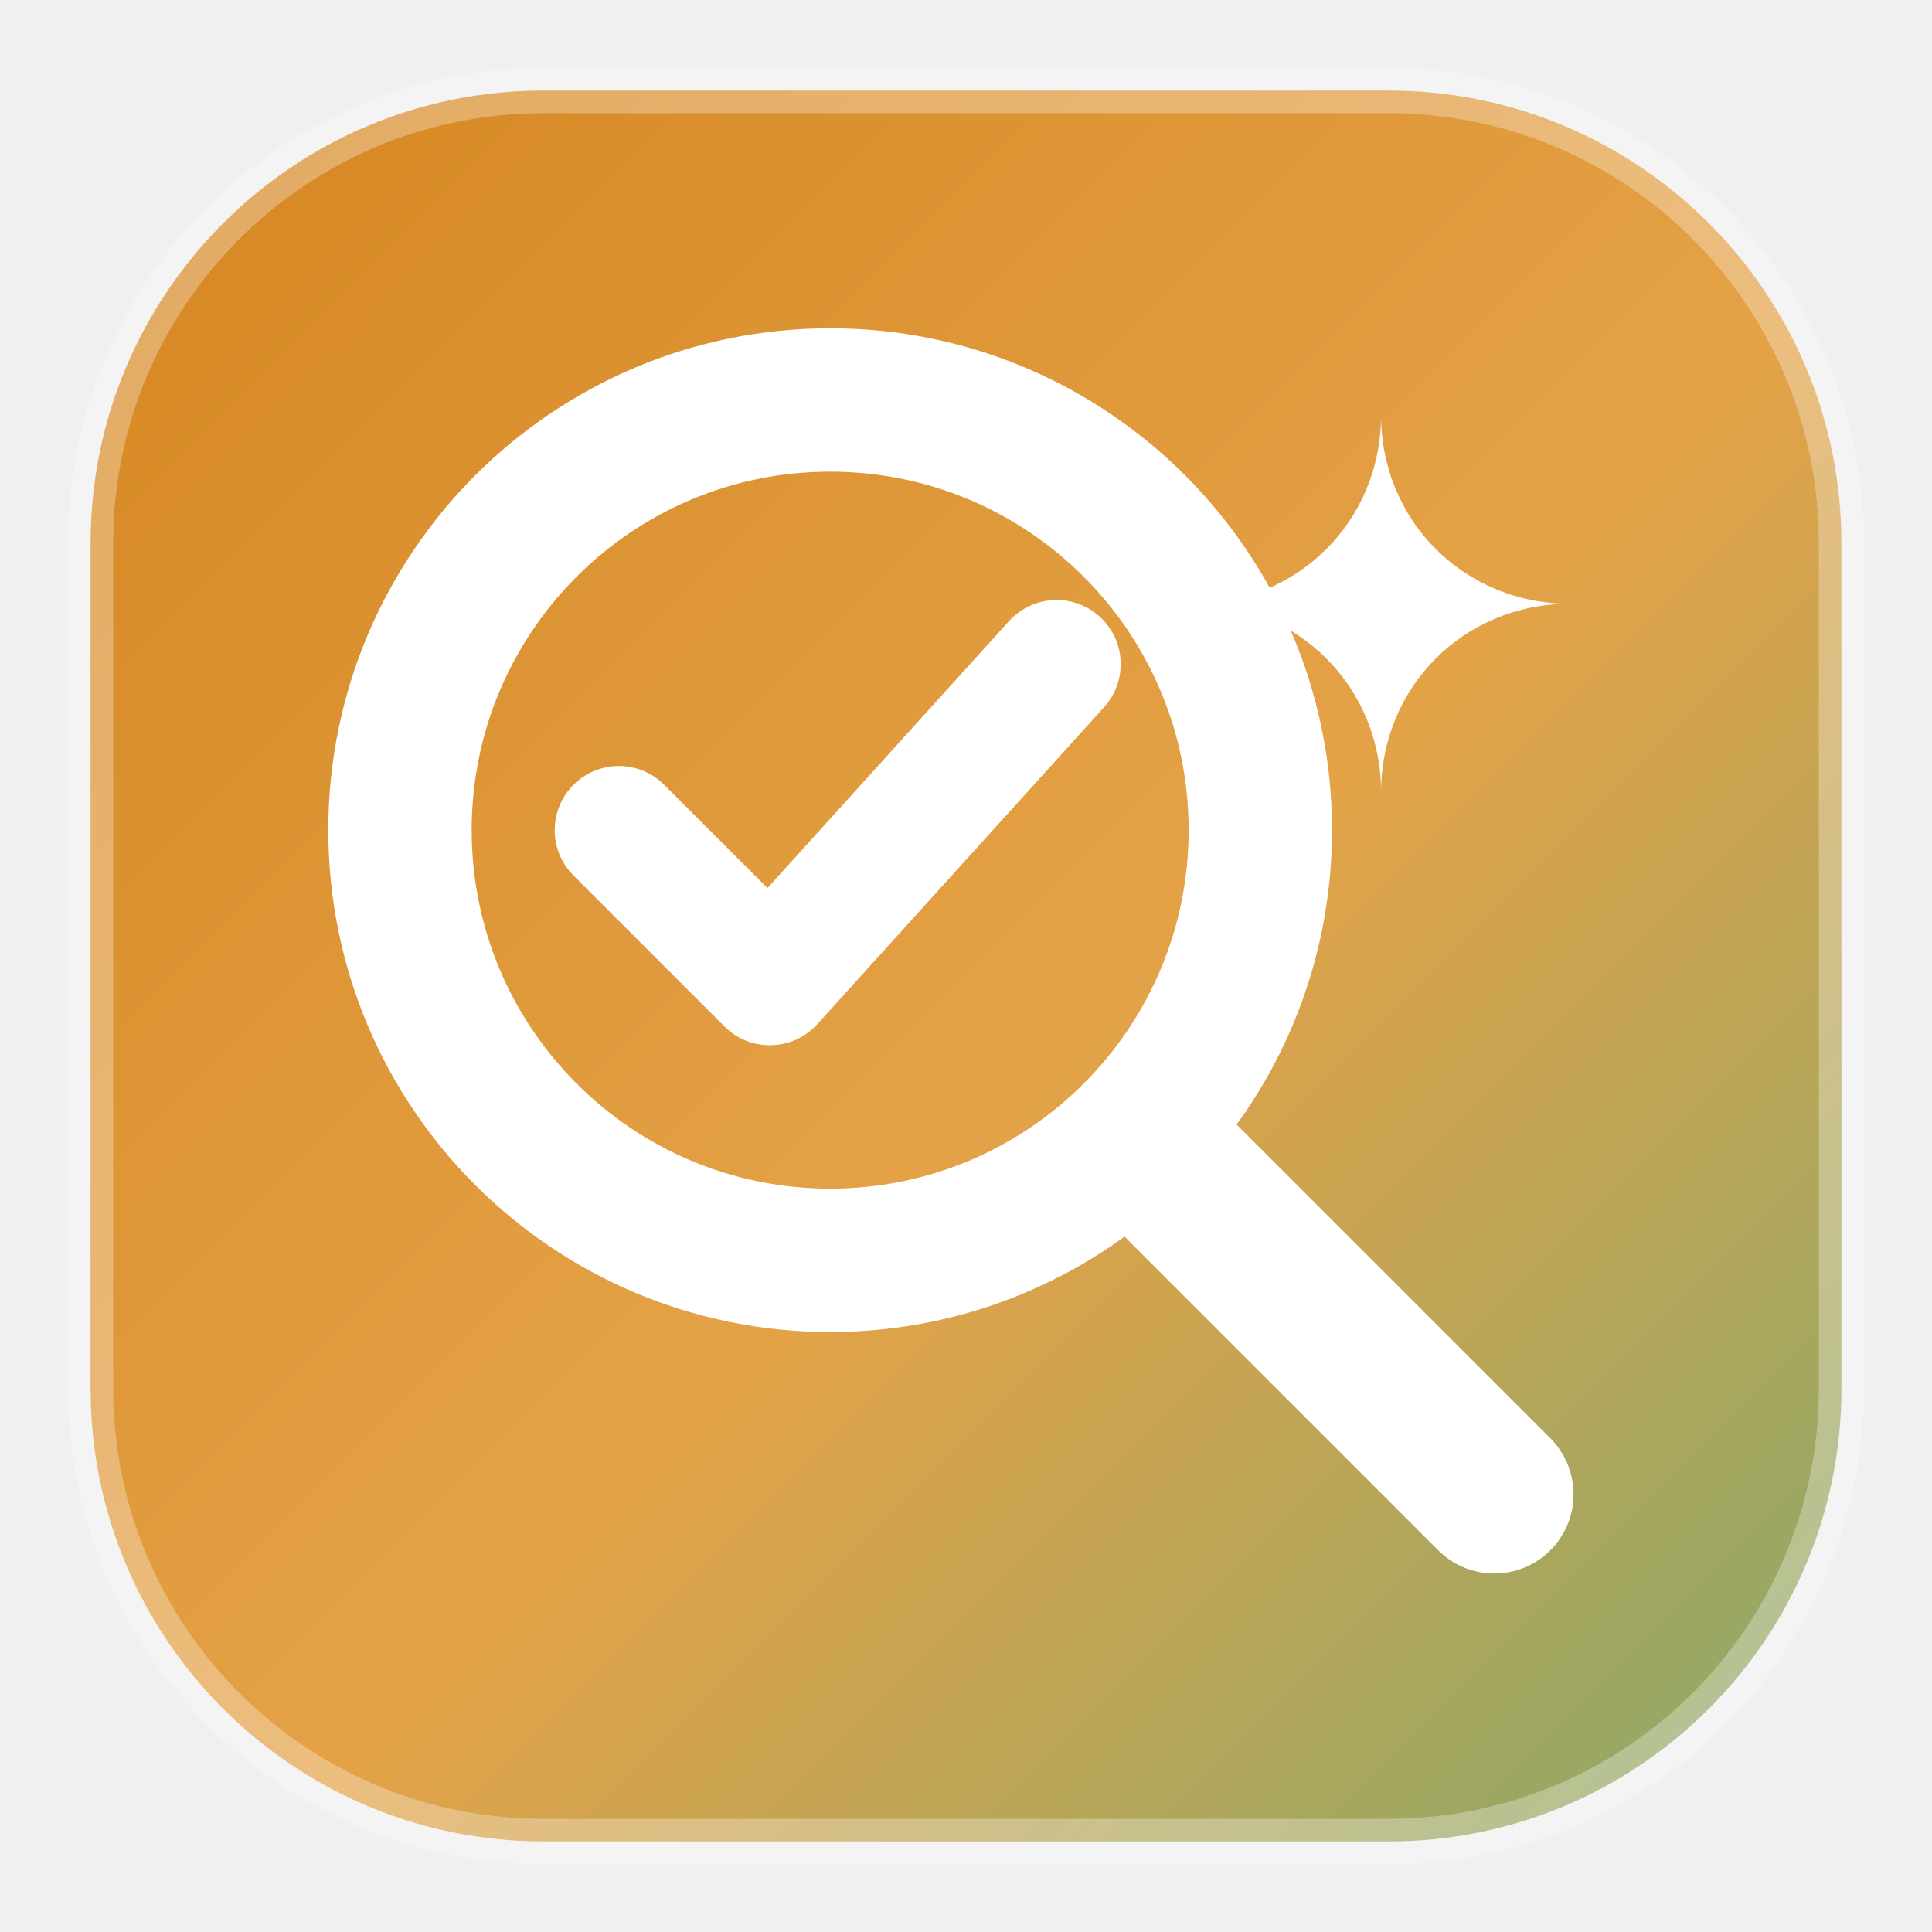
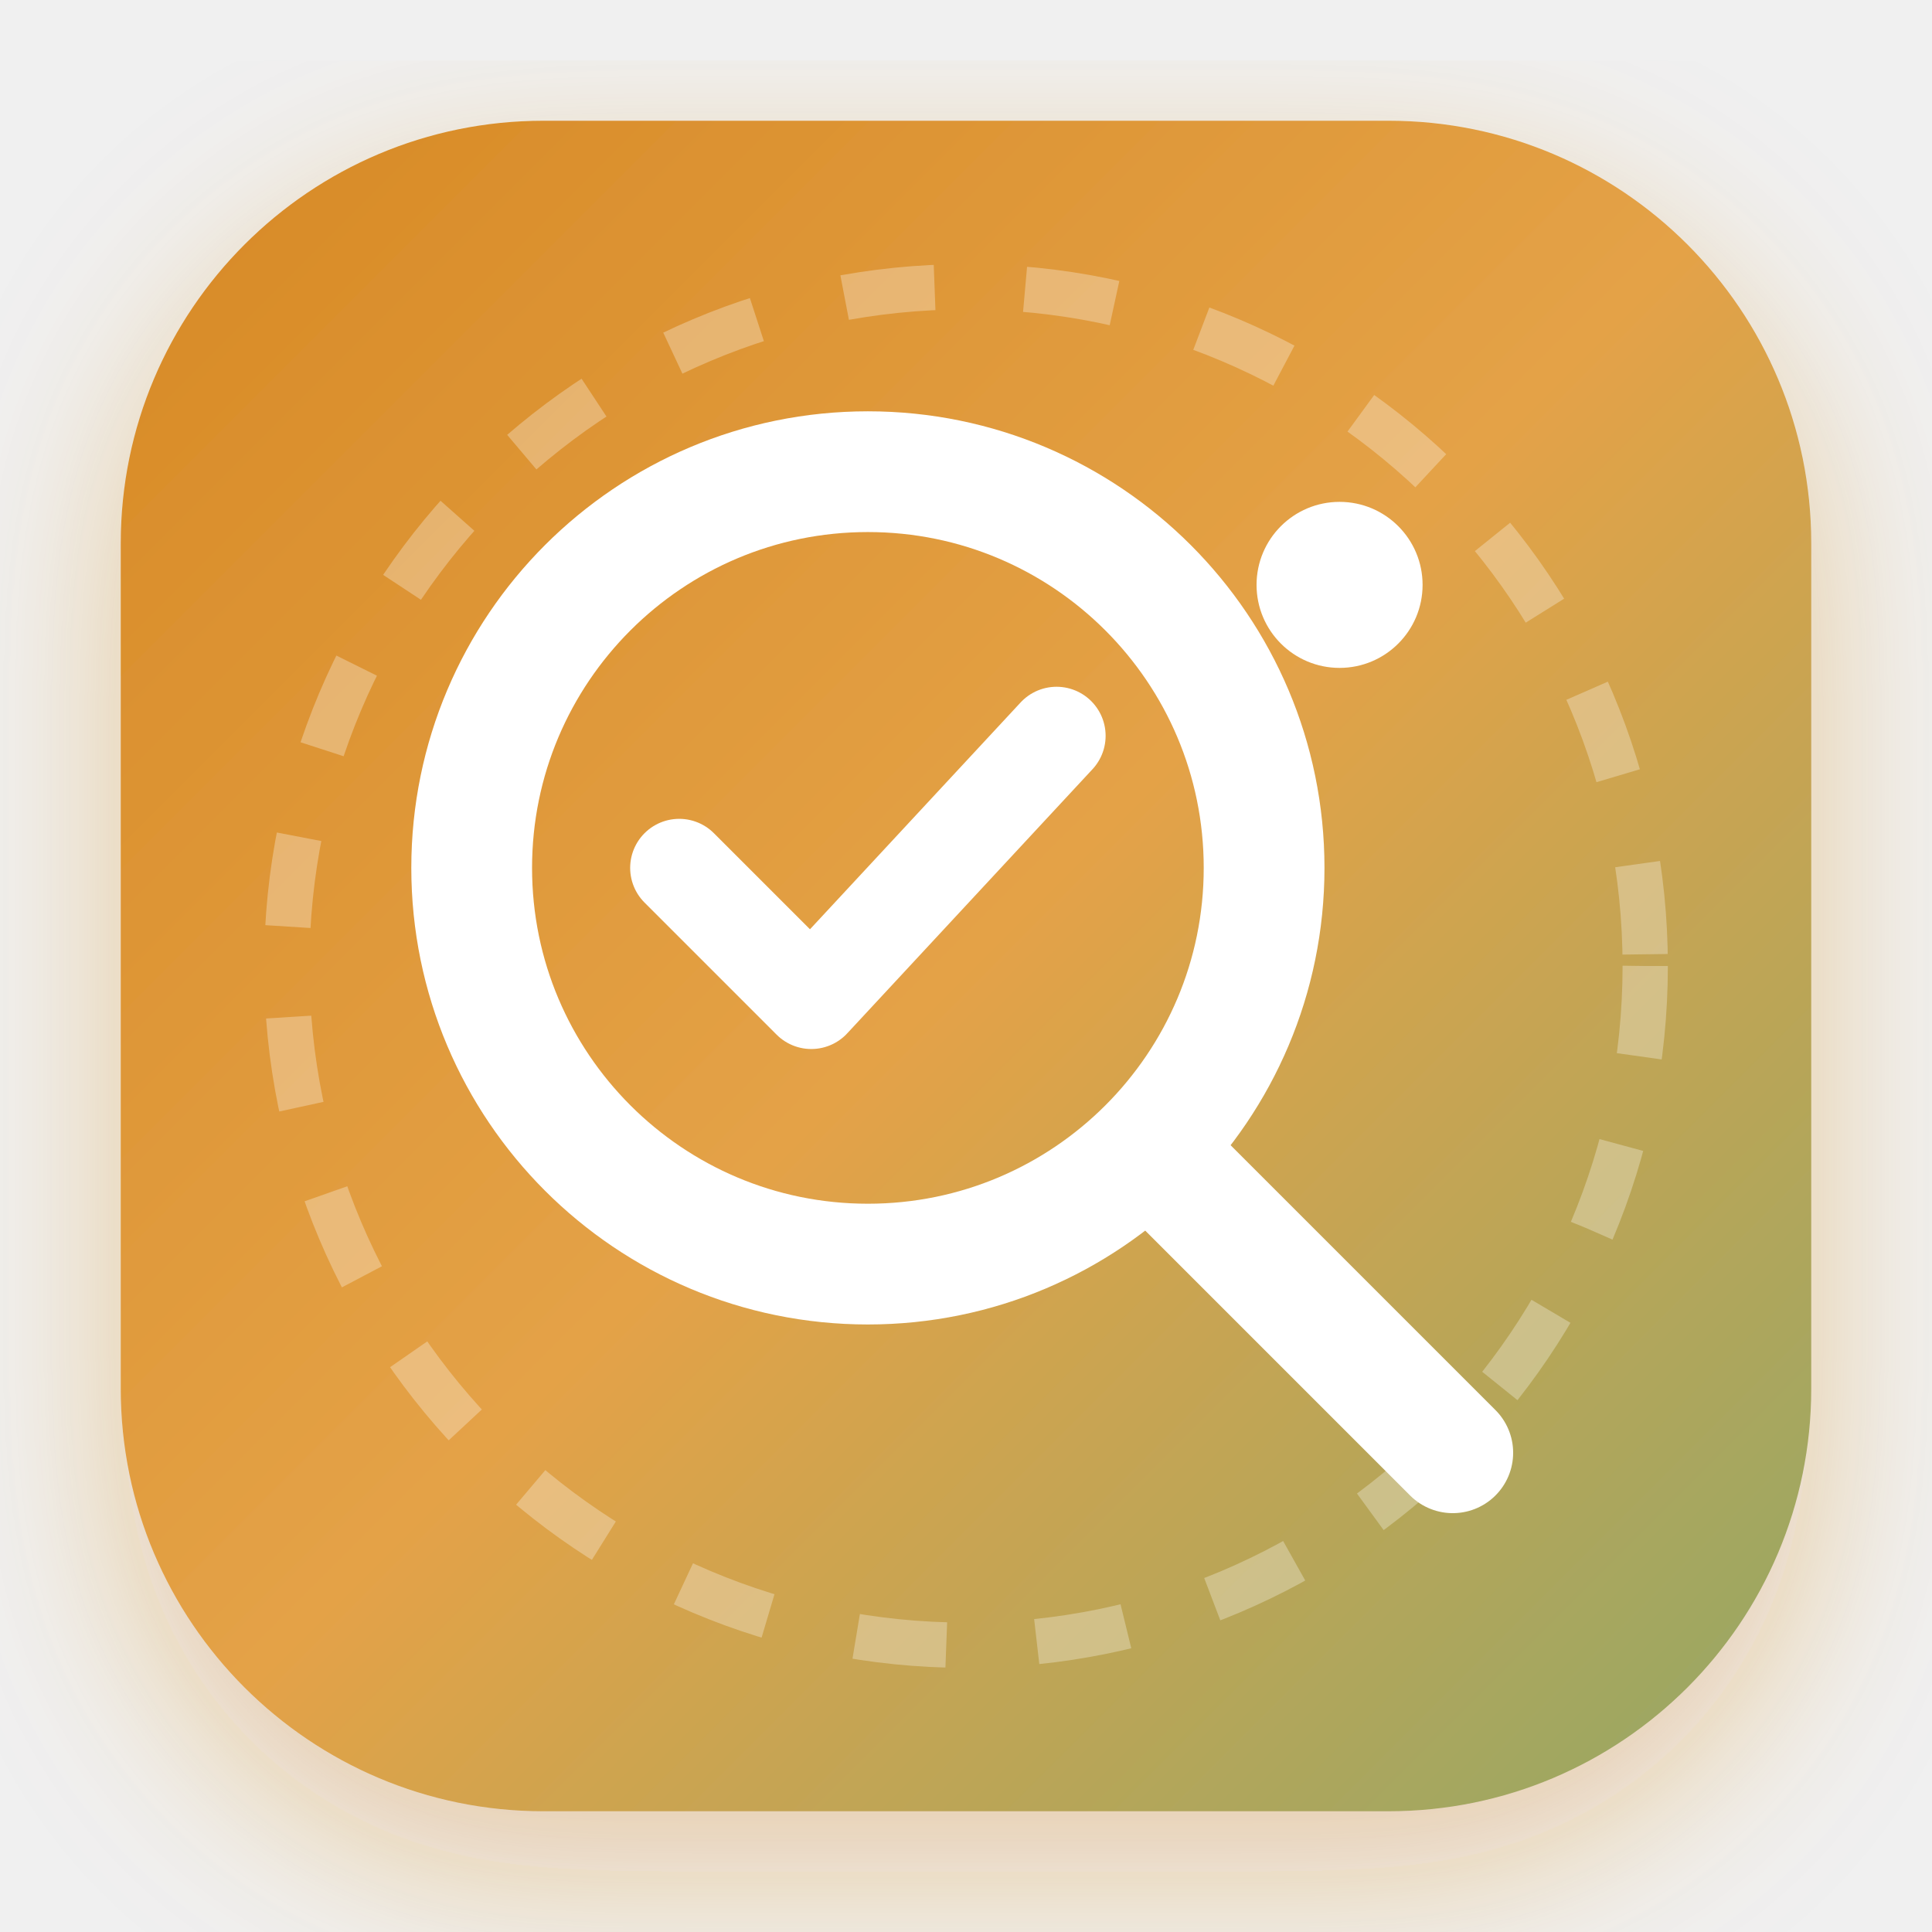
- <svg xmlns="http://www.w3.org/2000/svg" viewBox="0 0 512 512" width="512" height="512">
+ <svg xmlns="http://www.w3.org/2000/svg" width="512" height="512" viewBox="0 0 512 512" fill="none">
  <defs>
-     <linearGradient id="schemeFindGrad" x1="0%" y1="0%" x2="100%" y2="100%">
+     <linearGradient id="bgGrad" x1="0" y1="0" x2="512" y2="512" gradientUnits="userSpaceOnUse">
      <stop offset="0%" stop-color="#D5851F" />
-       <stop offset="55%" stop-color="#E4A247" />
+       <stop offset="50%" stop-color="#E4A247" />
      <stop offset="100%" stop-color="#87A96B" />
    </linearGradient>
+     <filter id="shadow" x="0" y="0" width="512" height="512" filterUnits="userSpaceOnUse">
+       <feDropShadow dx="0" dy="16" stdDeviation="24" flood-color="#D5851F" flood-opacity="0.35" />
+     </filter>
  </defs>
-   <rect x="24" y="24" width="464" height="464" rx="120" fill="url(#schemeFindGrad)" />
-   <rect x="24" y="24" width="464" height="464" rx="120" fill="none" stroke="#FFFFFF" stroke-width="12" stroke-opacity="0.3" />
-   <circle cx="220" cy="220" r="114" fill="none" stroke="#FFFFFF" stroke-width="38" stroke-linecap="round" />
-   <path d="M306 306 L396 396" stroke="#FFFFFF" stroke-width="42" stroke-linecap="round" />
-   <path d="M164 220 L204 260 L280 176" fill="none" stroke="#FFFFFF" stroke-width="34" stroke-linecap="round" stroke-linejoin="round" />
-   <path d="M366 110 C366 138 388 160 416 160 C388 160 366 182 366 210 C366 182 344 160 316 160 C344 160 366 138 366 110 Z" fill="#FFFFFF" />
+   <rect x="32" y="32" width="448" height="448" rx="112" fill="url(#bgGrad)" filter="url(#shadow)" />
+   <circle cx="256" cy="256" r="180" stroke="#FFFFFF" stroke-width="12" stroke-opacity="0.3" stroke-dasharray="24 24" />
+   <circle cx="230" cy="230" r="105" stroke="#FFFFFF" stroke-width="32" />
+   <path d="M305 305L385 385" stroke="#FFFFFF" stroke-width="32" stroke-linecap="round" />
+   <path d="M180 230L215 265L280 195" stroke="#FFFFFF" stroke-width="26" stroke-linecap="round" stroke-linejoin="round" />
+   <circle cx="355" cy="155" r="22" fill="#FFFFFF" />
</svg>
